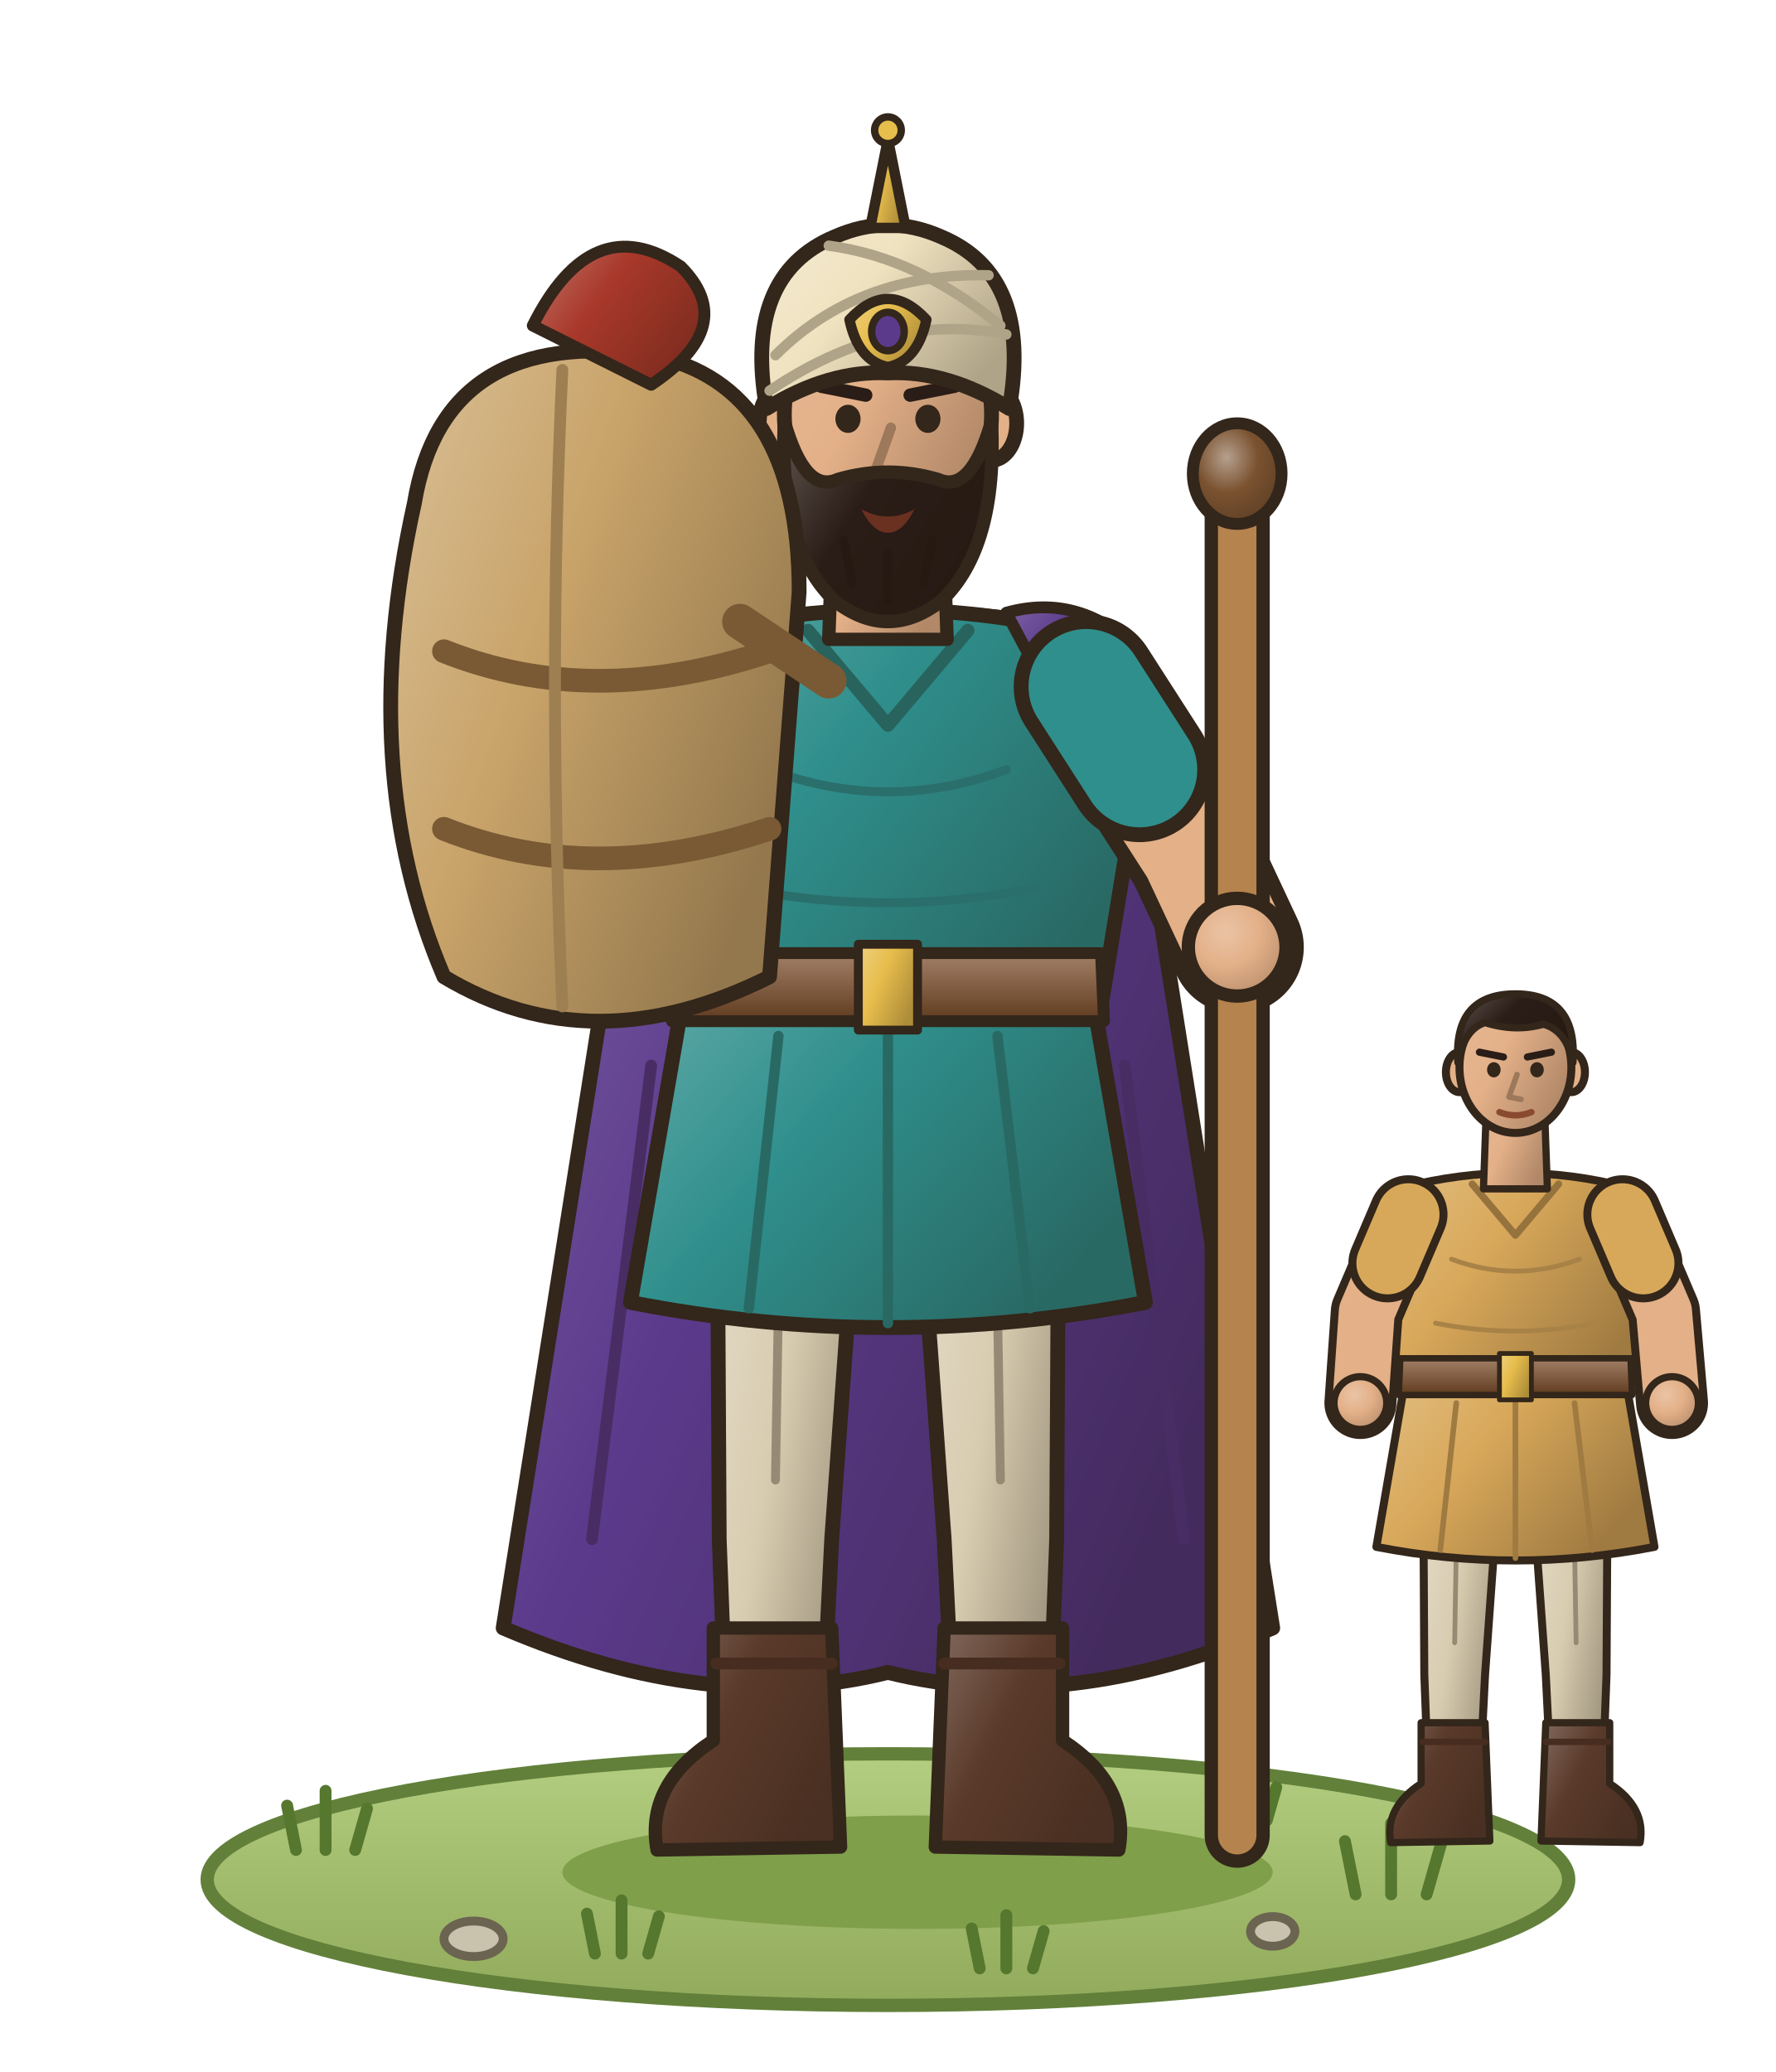
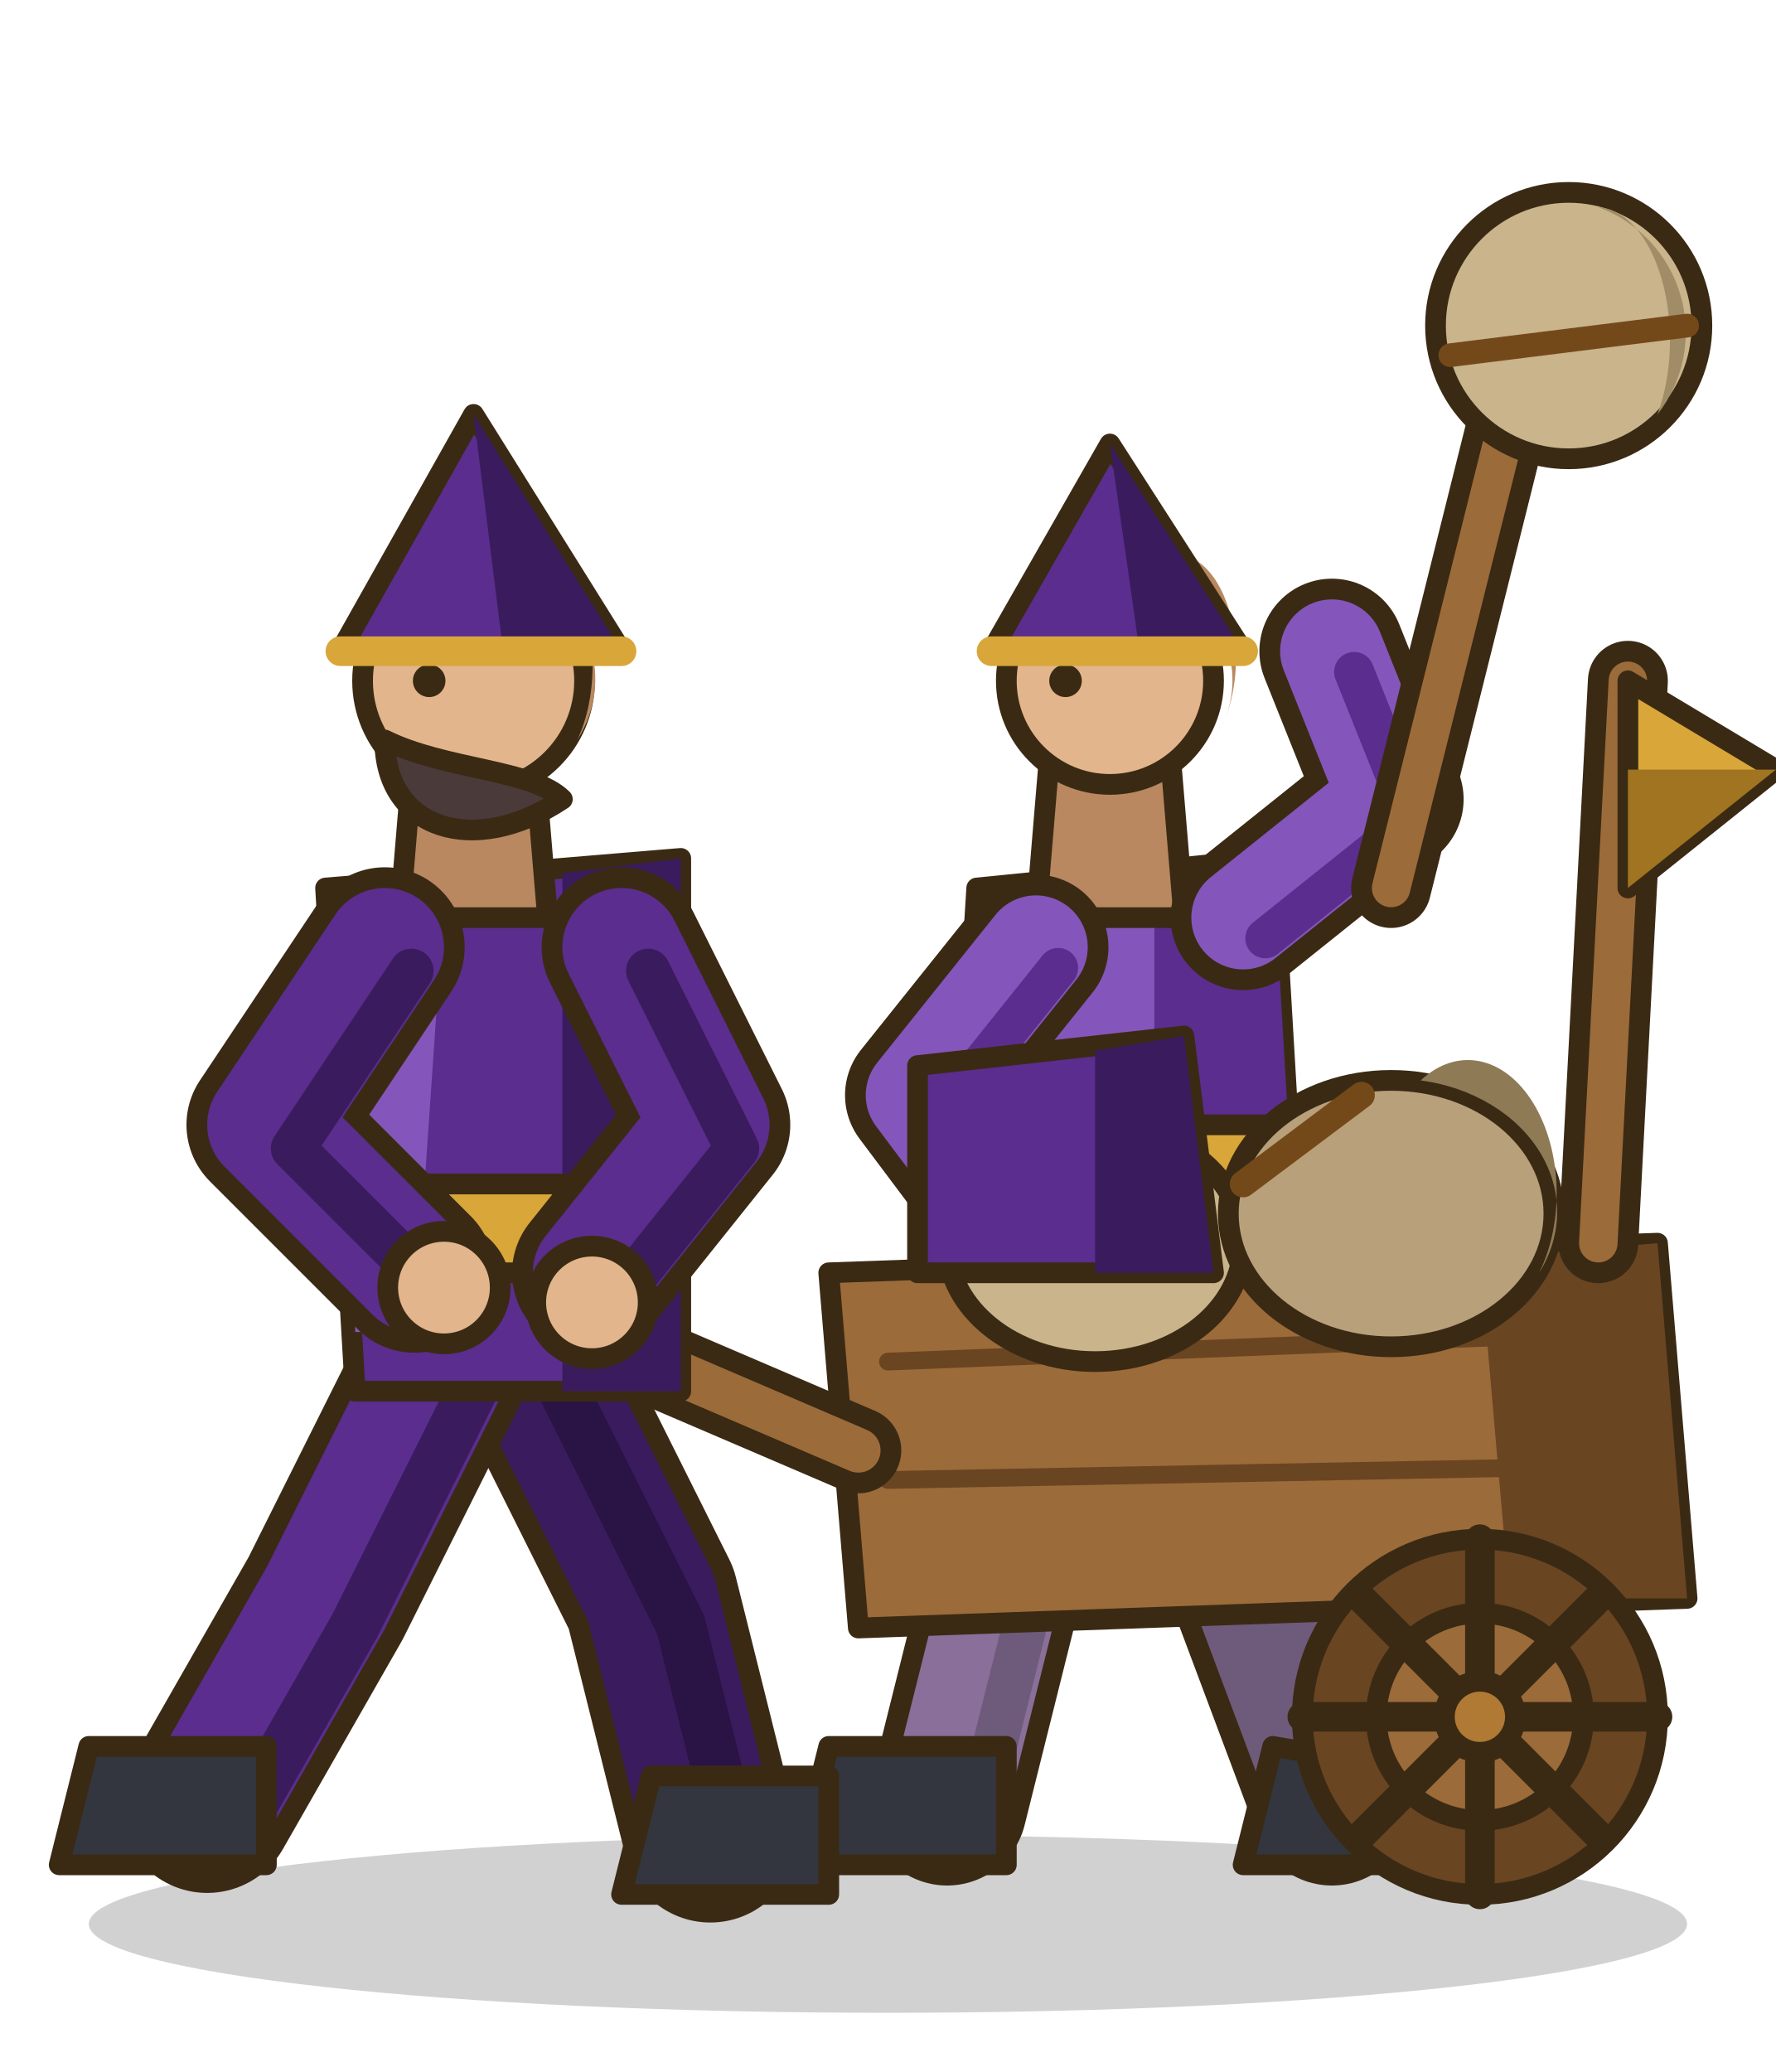
<svg xmlns="http://www.w3.org/2000/svg" viewBox="0 0 120 140">
-   <defs>
-     <linearGradient id="va6c56a" x2="0" y2="1">
-       <stop offset="0" stop-color="#b3ce80" />
-       <stop offset="1" stop-color="#91aa5b" />
-     </linearGradient>
-     <linearGradient id="d5b3a8c" x1="0" y1="0" x2="1" y2=".6">
-       <stop offset="0" stop-color="#7c61a3" />
-       <stop offset=".45" stop-color="#5b3a8c" />
-       <stop offset="1" stop-color="#442b5e" />
-     </linearGradient>
-     <linearGradient id="dd8ccb0" x1="0" y1="0" x2="1" y2=".6">
-       <stop offset="0" stop-color="#e2d9c4" />
-       <stop offset=".45" stop-color="#d8ccb0" />
-       <stop offset="1" stop-color="#9f947e" />
-     </linearGradient>
-     <linearGradient id="d5a3a2a" x1="0" y1="0" x2="1" y2=".6">
-       <stop offset="0" stop-color="#836b5f" />
-       <stop offset=".45" stop-color="#5a3a2a" />
-       <stop offset="1" stop-color="#4a3022" />
-     </linearGradient>
-     <linearGradient id="dd8a85a" x1="0" y1="0" x2="1" y2=".6">
-       <stop offset="0" stop-color="#e2be83" />
-       <stop offset=".45" stop-color="#d8a85a" />
-       <stop offset="1" stop-color="#9f7a41" />
-     </linearGradient>
-     <linearGradient id="v7a4a26" x2="0" y2="1">
-       <stop offset="0" stop-color="#a28067" />
-       <stop offset="1" stop-color="#5f3a1e" />
-     </linearGradient>
-     <linearGradient id="de7bd4c" x1="0" y1="0" x2="1" y2=".6">
-       <stop offset="0" stop-color="#eed182" />
-       <stop offset=".45" stop-color="#e7bd4c" />
-       <stop offset="1" stop-color="#ae8d39" />
-     </linearGradient>
-     <linearGradient id="de3b088" x1="0" y1="0" x2="1" y2=".6">
-       <stop offset="0" stop-color="#e6b894" />
-       <stop offset=".45" stop-color="#e3b088" />
-       <stop offset="1" stop-color="#b18868" />
-     </linearGradient>
-     <linearGradient id="d2a1c16" x1="0" y1="0" x2="1" y2=".6">
-       <stop offset="0" stop-color="#5f5550" />
-       <stop offset=".45" stop-color="#2a1c16" />
-       <stop offset="1" stop-color="#271a13" />
-     </linearGradient>
-     <radialGradient id="re3b088" cx=".38" cy=".34" r=".7">
-       <stop offset="0" stop-color="#eac4a6" />
-       <stop offset=".5" stop-color="#e3b088" />
-       <stop offset="1" stop-color="#bb906e" />
-     </radialGradient>
-     <linearGradient id="d2f8f8c" x1="0" y1="0" x2="1" y2=".6">
-       <stop offset="0" stop-color="#63aba9" />
-       <stop offset=".45" stop-color="#2f8f8c" />
-       <stop offset="1" stop-color="#296964" />
-     </linearGradient>
-     <radialGradient id="re7bd4c" cx=".38" cy=".34" r=".7">
-       <stop offset="0" stop-color="#f2db9d" />
-       <stop offset=".5" stop-color="#e7bd4c" />
-       <stop offset="1" stop-color="#ae8d39" />
-     </radialGradient>
-     <linearGradient id="defe2bf" x1="0" y1="0" x2="1" y2=".6">
-       <stop offset="0" stop-color="#f4ebd2" />
-       <stop offset=".45" stop-color="#efe2bf" />
-       <stop offset="1" stop-color="#afa388" />
-     </linearGradient>
-     <radialGradient id="r7a5230" cx=".38" cy=".34" r=".7">
-       <stop offset="0" stop-color="#b6a08d" />
-       <stop offset=".5" stop-color="#7a5230" />
-       <stop offset="1" stop-color="#5f4025" />
-     </radialGradient>
-     <linearGradient id="dc9a46a" x1="0" y1="0" x2="1" y2=".6">
-       <stop offset="0" stop-color="#d9bf97" />
-       <stop offset=".45" stop-color="#c9a46a" />
-       <stop offset="1" stop-color="#94784d" />
-     </linearGradient>
-     <linearGradient id="da8382a" x1="0" y1="0" x2="1" y2=".6">
-       <stop offset="0" stop-color="#c2746a" />
-       <stop offset=".45" stop-color="#a8382a" />
-       <stop offset="1" stop-color="#802d20" />
-     </linearGradient>
-   </defs>
-   <g stroke="#33261a" stroke-width="1" stroke-linejoin="round" stroke-linecap="round">
-     <ellipse cx="60" cy="127" rx="46" ry="8.5" fill="url(#va6c56a)" stroke="#62803a" stroke-width=".9" />
-     <ellipse cx="62" cy="126.5" rx="24" ry="3.83" fill="#7f9f4a" stroke="none" />
-     <path d="M20,125 19.4,122M22,125 22,121M24,125 24.8,122.2" fill="none" stroke="#55772e" stroke-width=".8" />
-     <path d="M91.6,128 90.88,124.4M94,128 94,123.2M96.4,128 97.36,124.64" fill="none" stroke="#55772e" stroke-width=".8" />
-     <path d="M40.2,132 39.66,129.3M42,132 42,128.4M43.8,132 44.52,129.48" fill="none" stroke="#55772e" stroke-width=".8" />
-     <path d="M82.4,123 81.92,120.6M84,123 84,119.8M85.6,123 86.24,120.76" fill="none" stroke="#55772e" stroke-width=".8" />
-     <path d="M66.2,133 65.66,130.3M68,133 68,129.4M69.8,133 70.52,130.48" fill="none" stroke="#55772e" stroke-width=".8" />
-     <ellipse cx="32" cy="131" rx="2" ry="1.2" fill="#c9c2ad" stroke="#6b6450" stroke-width=".6" />
-     <ellipse cx="86" cy="130.5" rx="1.5" ry="1" fill="#c9c2ad" stroke="#6b6450" stroke-width=".6" />
-     <path d="M44.6,43Q60,39.6 75.4,43L86,110Q72,116 60,113 48,116 34,110Z" fill="url(#d5b3a8c)" />
-     <path d="M40,104 44,72M80,104 76,72" fill="none" stroke="#482d64" stroke-width=".8" />
-     <path d="M48.5,86 57.5,86 56.2,104 55.4,120 49.2,120 48.6,104Z" fill="url(#dd8ccb0)" />
-     <path d="M71.5,86 62.5,86 63.8,104 64.6,120 70.8,120 71.4,104Z" fill="url(#dd8ccb0)" />
-     <path d="M52.6,88 52.4,100M67.4,88 67.6,100" fill="none" stroke="#968a75" stroke-width=".6" />
-     <path d="M48.2,110 56.2,110 56.8,124.8 44.4,125Q43.6,120.6 48.2,117.6Z" fill="url(#d5a3a2a)" stroke-width=".9" />
-     <path d="M71.8,110 63.8,110 63.2,124.8 75.6,125Q76.4,120.6 71.8,117.6Z" fill="url(#d5a3a2a)" stroke-width=".9" />
-     <path d="M48.4,112.4H56.2M63.8,112.4H71.6" fill="none" stroke="#472d20" stroke-width=".8" />
-     <g transform="translate(70,57) scale(.54)">
-       <path d="M48.5,86 57.5,86 56.2,104 55.4,120 49.2,120 48.6,104Z" fill="url(#dd8ccb0)" />
-       <path d="M71.5,86 62.5,86 63.8,104 64.6,120 70.8,120 71.4,104Z" fill="url(#dd8ccb0)" />
-       <path d="M52.6,88 52.4,100M67.4,88 67.6,100" fill="none" stroke="#968a75" stroke-width=".6" />
-       <path d="M48.2,110 56.2,110 56.8,124.8 44.4,125Q43.6,120.6 48.2,117.6Z" fill="url(#d5a3a2a)" stroke-width=".9" />
-       <path d="M71.8,110 63.8,110 63.2,124.8 75.6,125Q76.4,120.6 71.8,117.6Z" fill="url(#d5a3a2a)" stroke-width=".9" />
-       <path d="M48.4,112.4H56.2M63.8,112.4H71.6" fill="none" stroke="#472d20" stroke-width=".8" />
-       <path d="M46.4,66 73.6,66 77.4,88Q60,91.4 42.6,88Z" fill="url(#dd8a85a)" />
-       <path d="M52.6,70 50.6,88.4M60,70V89.4M67.4,70 69.6,88.4" fill="none" stroke="#9f7a41" stroke-width=".7" />
-       <path d="M46,43Q60,39.4 74,43L77.6,48.4 74.4,68 45.6,68 42.4,48.4Z" fill="url(#dd8a85a)" />
-       <path d="M54.6,42.6 60,49 65.4,42.6" fill="none" stroke="#96733d" stroke-width=".9" />
-       <path d="M52,52Q60,55 68,52M50,60Q60,62 70,60" fill="none" stroke="#a88246" stroke-width=".6" />
-       <path d="M45.6,64.4 74.4,64.4 74.6,69 45.4,69Z" fill="url(#v7a4a26)" stroke-width=".8" />
-       <path d="M58,63.8 62,63.8 62,69.6 58,69.6Z" fill="url(#de7bd4c)" stroke-width=".6" />
-       <path d="M56.4,32 63.6,32 64,43.2 56,43.2Z" fill="url(#de3b088)" stroke-width=".9" />
-       <path d="M46.6,46.4 41.4,58.6 40.6,70" fill="none" stroke-width="9" />
-       <path d="M46.6,46.4 41.4,58.6 40.6,70" fill="none" stroke="#e3b088" stroke-width="7" />
-       <path d="M46.6,46.4 44,52.5" fill="none" stroke-width="9.8" />
-       <path d="M46.6,46.4 44,52.5" fill="none" stroke="#d8a85a" stroke-width="7.8" />
-       <g transform="translate(60,28)">
-         <ellipse cx="-7" cy=".6" rx="1.7" ry="2.5" fill="#e3b088" />
-         <ellipse cx="7" cy=".6" rx="1.7" ry="2.5" fill="#e3b088" />
-         <ellipse rx="7" ry="8.2" fill="url(#de3b088)" />
-         <path d="M-4.5,-1.9-1.5,-1.3M4.5,-1.9 1.5,-1.3" fill="none" stroke="#2a1c16" stroke-width=".9" />
-         <ellipse cx="-2.7" cy=".3" rx=".85" ry=".95" fill="#33261a" stroke="none" />
-         <ellipse cx="2.7" cy=".3" rx=".85" ry=".95" fill="#33261a" stroke="none" />
-         <path d="M.2,.9-.8,3.7 .7,4" fill="none" stroke="#9d785b" stroke-width=".7" />
-         <path d="M-2,5.6Q0,6.4 2,5.6" fill="none" stroke="#8a4a30" stroke-width=".8" />
-         <path d="M-7.2,-.6Q-7.8,-9.2 0,-9.2 7.8,-9.2 7.2,-.6 6.4,-4.6 3.5,-5.4 0,-4.4-3.8,-5.6-6.4,-4.8-7.2,-.6Z" fill="url(#d2a1c16)" stroke-width=".9" />
-       </g>
-       <path d="M73.4,46.4 78.6,58.6 79.6,70" fill="none" stroke-width="9" />
-       <path d="M73.4,46.4 78.6,58.6 79.6,70" fill="none" stroke="#e3b088" stroke-width="7" />
-       <path d="M73.4,46.4 76,52.5" fill="none" stroke-width="9.8" />
-       <path d="M73.4,46.4 76,52.5" fill="none" stroke="#d8a85a" stroke-width="7.8" />
-       <circle cx="40.6" cy="70" r="3.3" fill="url(#re3b088)" stroke-width=".9" />
-       <circle cx="79.6" cy="70" r="3.3" fill="url(#re3b088)" stroke-width=".9" />
-     </g>
-     <path d="M46.4,66 73.6,66 77.4,88Q60,91.4 42.6,88Z" fill="url(#d2f8f8c)" />
-     <path d="M52.6,70 50.6,88.4M60,70V89.4M67.4,70 69.6,88.4" fill="none" stroke="#296964" stroke-width=".7" />
-     <path d="M46,43Q60,39.4 74,43L77.6,48.4 74.4,68 45.6,68 42.4,48.4Z" fill="url(#d2f8f8c)" />
-     <path d="M54.6,42.6 60,49 65.4,42.6" fill="none" stroke="#28635e" stroke-width=".9" />
-     <path d="M52,52Q60,55 68,52M50,60Q60,62 70,60" fill="none" stroke="#2a6f6b" stroke-width=".6" />
-     <path d="M45.6,64.4 74.4,64.4 74.6,69 45.4,69Z" fill="url(#v7a4a26)" stroke-width=".8" />
-     <path d="M58,63.8 62,63.8 62,69.6 58,69.6Z" fill="url(#de7bd4c)" stroke-width=".6" />
-     <path d="M56.4,32 63.6,32 64,43.2 56,43.2Z" fill="url(#de3b088)" stroke-width=".9" />
-     <path d="M43,44Q47,40 52,41.4L49,47Z" fill="url(#d5b3a8c)" stroke-width=".8" />
-     <path d="M77,44Q73,40 68,41.4L71,47Z" fill="url(#d5b3a8c)" stroke-width=".8" />
-     <circle cx="49.4" cy="43.6" r="1.8" fill="url(#re7bd4c)" stroke-width=".6" />
-     <g transform="translate(60,28)">
-       <ellipse cx="-7" cy=".6" rx="1.7" ry="2.5" fill="#e3b088" />
-       <ellipse cx="7" cy=".6" rx="1.7" ry="2.5" fill="#e3b088" />
-       <ellipse rx="7" ry="8.2" fill="url(#de3b088)" />
-       <path d="M-4.5,-1.9-1.5,-1.3M4.5,-1.9 1.5,-1.3" fill="none" stroke="#2a1c16" stroke-width=".9" />
-       <ellipse cx="-2.7" cy=".3" rx=".85" ry=".95" fill="#33261a" stroke="none" />
-       <ellipse cx="2.7" cy=".3" rx=".85" ry=".95" fill="#33261a" stroke="none" />
-       <path d="M.2,.9-.8,3.7 .7,4" fill="none" stroke="#9d785b" stroke-width=".7" />
-       <path d="M-7,.5Q-7.4,9-3.6,12.6 0,15.4 3.6,12.6 7.4,9 7,.5 5.6,5.4 3.4,4.4 0,3.4-3.4,4.4-5.6,5.4-7,.5Z" fill="url(#d2a1c16)" stroke-width=".9" />
-       <path d="M-1.8,6.4Q0,7.4 1.8,6.4 1,8 0,8-1,8-1.8,6.4Z" fill="#6a3020" stroke="none" />
-       <path d="M-3,8.5-2.4,11.4M0,9.4V12.6M3,8.5 2.4,11.4" fill="none" stroke="#261912" stroke-width=".6" />
-       <path d="M-8.2,-.4Q-9.8,-9.4-3.6,-12 0,-13.6 3.6,-12 9.8,-9.4 8.2,-.4 4,-3 0,-2.8-4,-3-8.2,-.4Z" fill="url(#defe2bf)" />
-       <path d="M-7.6,-4Q-2,-9.6 6.8,-9.4M-8,-1.6Q0,-7 8,-5.4M-4,-11.4Q2,-10.6 7.6,-6" fill="none" stroke="#afa388" stroke-width=".7" />
-       <path d="M-1.2,-12.6 0,-18.6 1.2,-12.6Z" fill="url(#de7bd4c)" stroke-width=".7" />
-       <circle cx="0" cy="-19.2" r=".9" fill="#e7bd4c" stroke-width=".5" />
-       <path d="M-2.6,-6.4Q0,-9.2 2.6,-6.4 2,-3.6 0,-3.2-2,-3.6-2.6,-6.4Z" fill="url(#de7bd4c)" stroke-width=".7" />
-       <ellipse cx="0" cy="-5.6" rx="1.1" ry="1.3" fill="#5b3a8c" stroke-width=".5" />
-     </g>
-     <path d="M73.4,46.4 80.6,57.6 83.6,64" fill="none" stroke-width="9" />
-     <path d="M73.4,46.4 80.6,57.6 83.6,64" fill="none" stroke="#e3b088" stroke-width="7" />
-     <path d="M73.4,46.4 77,52" fill="none" stroke-width="9.8" />
-     <path d="M73.4,46.4 77,52" fill="none" stroke="#2f8f8c" stroke-width="7.8" />
-     <path d="M83.6,124 83.6,34" fill="none" stroke-width="4.4" />
-     <path d="M83.6,124 83.6,34" fill="none" stroke="#b5834d" stroke-width="2.6" />
-     <ellipse cx="83.6" cy="32" rx="3" ry="3.4" fill="url(#r7a5230)" stroke-width=".8" />
-     <circle cx="83.6" cy="64" r="3.3" fill="url(#re3b088)" stroke-width=".9" />
-     <path d="M28,34Q30,22 44,24 54,26 54,40L52,66Q40,72 30,66 24,52 28,34Z" fill="url(#dc9a46a)" />
-     <path d="M30,44Q40,48 52,44M30,56Q40,60 52,56" fill="none" stroke="#7a5a34" stroke-width="1.6" />
-     <path d="M38,25Q37,46 38,68" fill="none" stroke="#9d7f52" stroke-width=".8" />
-     <path d="M36,22Q40,14 46,18 50,22 44,26Z" fill="url(#da8382a)" stroke-width=".8" />
-     <path d="M50,42 56,46" fill="none" stroke="#7a5a34" stroke-width="2.4" />
+   <g stroke="#3a2a14" stroke-width="1.4" stroke-linejoin="round" stroke-linecap="round">
+     <ellipse cx="60" cy="130" rx="54" ry="6" fill="rgba(0,0,0,0.18)" stroke="none" />
+     <path d="M78,90 L84,106 L90,122" fill="none" stroke="#3a2a14" stroke-width="10.8" />
+     <path d="M78,90 L84,106 L90,122" fill="none" stroke="#6e5a7a" stroke-width="8" />
+     <polygon points="86,118 98,120 98,126 84,126" fill="#33363f" />
+     <path d="M74,90 L68,106 L64,122" fill="none" stroke="#3a2a14" stroke-width="10.8" />
+     <path d="M74,90 L68,106 L64,122" fill="none" stroke="#8a6f9a" stroke-width="8" />
+     <path d="M74,90 L68,106 L64,122" fill="none" stroke="#6e5a7a" stroke-width="3" transform="translate(1.8,1.6)" />
+     <polygon points="56,118 68,118 68,126 54,126" fill="#33363f" />
+     <polygon points="66,60 86,58 88,92 64,92" fill="#8456bb" />
+     <path d="M78,59 L86,58 L88,92 L78,92Z" fill="#5b2d8e" stroke="none" />
+     <polygon points="66,76 88,76 88,82 66,82" fill="#d9a63a" />
+     <polygon points="71,50 79,50 80,62 70,62" fill="#b98860" />
+     <circle cx="75" cy="46" r="7" fill="#e2b58d" />
+     <path d="M77,39 A7,7 0 0 1 82,50 A4,7 0 0 0 77,39Z" fill="#b98860" stroke="none" />
+     <circle cx="72" cy="46" r="1.1" fill="#3a2a14" stroke="none" />
+     <polygon points="67,44 75,30 84,44" fill="#5b2d8e" />
+     <path d="M75,30 L84,44 L77,44Z" fill="#3a1c5e" stroke="none" />
+     <path d="M67,44 L84,44" fill="none" stroke="#d9a63a" stroke-width="2" />
+     <path d="M70,64 L62,74 L68,82" fill="none" stroke="#3a2a14" stroke-width="9.8" />
+     <path d="M70,64 L62,74 L68,82" fill="none" stroke="#8456bb" stroke-width="7" />
+     <path d="M70,64 L62,74 L68,82" fill="none" stroke="#5b2d8e" stroke-width="2.7" transform="translate(1.5,1.4)" />
+     <path d="M84,62 L94,54 L90,44" fill="none" stroke="#3a2a14" stroke-width="9.8" />
+     <path d="M84,62 L94,54 L90,44" fill="none" stroke="#8456bb" stroke-width="7" />
+     <path d="M84,62 L94,54 L90,44" fill="none" stroke="#5b2d8e" stroke-width="2.7" transform="translate(1.5,1.4)" />
+     <line x1="94" y1="60" x2="102" y2="28" stroke="#3a2a14" stroke-width="5.4" />
+     <line x1="94" y1="60" x2="102" y2="28" stroke="#9c6b3a" stroke-width="2.6" />
+     <circle cx="106" cy="22" r="9" fill="#c9b48c" />
+     <path d="M108,14 A9,9 0 0 1 112,28 A5,9 0 0 0 108,14Z" fill="#a08c66" stroke="none" />
+     <path d="M98,24 L114,22" fill="none" stroke="#74491a" stroke-width="1.6" />
+     <polygon points="56,86 112,84 114,108 58,110" fill="#9c6b3a" />
+     <path d="M100,85 L112,84 L114,108 L102,108Z" fill="#6a4522" stroke="none" />
+     <path d="M60,92 L110,90 M60,100 L112,99" fill="none" stroke="#6a4522" stroke-width="1.2" />
+     <ellipse cx="74" cy="84" rx="10" ry="8" fill="#c9b48c" />
+     <ellipse cx="94" cy="82" rx="11" ry="9" fill="#b8a07a" />
+     <path d="M96,73 A11,9 0 0 1 104,86 A6,9 0 0 0 96,73Z" fill="#8f7a56" stroke="none" />
+     <path d="M84,80 L92,74" fill="none" stroke="#74491a" stroke-width="1.8" />
+     <polygon points="62,72 80,70 82,86 62,86" fill="#5b2d8e" />
+     <path d="M74,71 L80,70 L82,86 L74,86Z" fill="#3a1c5e" stroke="none" />
+     <line x1="108" y1="84" x2="110" y2="46" stroke="#3a2a14" stroke-width="5.4" />
+     <line x1="108" y1="84" x2="110" y2="46" stroke="#9c6b3a" stroke-width="2.6" />
+     <polygon points="110,46 120,52 110,60" fill="#d9a63a" />
+     <path d="M110,52 L120,52 L110,60Z" fill="#a07420" stroke="none" />
+     <circle cx="100" cy="116" r="12" fill="#6a4522" />
+     <circle cx="100" cy="116" r="7" fill="#9c6b3a" />
+     <path d="M100,104 L100,128 M88,116 L112,116 M92,108 L108,124 M108,108 L92,124" fill="none" stroke="#3a2a14" stroke-width="2" />
+     <circle cx="100" cy="116" r="2.4" fill="#b07a35" />
+     <line x1="58" y1="98" x2="30" y2="86" stroke="#3a2a14" stroke-width="5.8" />
+     <line x1="58" y1="98" x2="30" y2="86" stroke="#9c6b3a" stroke-width="3" />
+     <path d="M36,92 L44,108 L48,124" fill="none" stroke="#3a2a14" stroke-width="11.8" />
+     <path d="M36,92 L44,108 L48,124" fill="none" stroke="#3a1c5e" stroke-width="9" />
+     <path d="M36,92 L44,108 L48,124" fill="none" stroke="#2a1446" stroke-width="3.4" transform="translate(2,1.8)" />
+     <polygon points="44,120 56,120 56,128 42,128" fill="#33363f" />
+     <path d="M30,92 L22,108 L14,122" fill="none" stroke="#3a2a14" stroke-width="11.8" />
+     <path d="M30,92 L22,108 L14,122" fill="none" stroke="#5b2d8e" stroke-width="9" />
+     <path d="M30,92 L22,108 L14,122" fill="none" stroke="#3a1c5e" stroke-width="3.4" transform="translate(2,1.8)" />
+     <polygon points="6,118 18,118 18,126 4,126" fill="#33363f" />
+     <polygon points="22,60 46,58 46,94 24,94" fill="#5b2d8e" />
+     <path d="M38,59 L46,58 L46,94 L38,94Z" fill="#3a1c5e" stroke="none" />
+     <path d="M24,62 L30,61 L28,90 L24,90Z" fill="#8456bb" stroke="none" />
+     <polygon points="22,80 46,80 46,86 22,86" fill="#d9a63a" />
+     <polygon points="28,50 36,50 37,62 27,62" fill="#b98860" />
+     <circle cx="32" cy="46" r="7.5" fill="#e2b58d" />
+     <path d="M34,38.5 A7.5,7.5 0 0 1 39,50 A4,7.5 0 0 0 34,38.5Z" fill="#b98860" stroke="none" />
+     <circle cx="29" cy="46" r="1.1" fill="#3a2a14" stroke="none" />
+     <path d="M26,50 C26,56 32,58 38,54 C36,52 30,52 26,50Z" fill="#4a3a3a" />
+     <polygon points="23,44 32,28 42,44" fill="#5b2d8e" />
+     <path d="M32,28 L42,44 L34,44Z" fill="#3a1c5e" stroke="none" />
+     <path d="M23,44 L42,44" fill="none" stroke="#d9a63a" stroke-width="2" />
+     <path d="M26,64 L18,76 L28,86" fill="none" stroke="#3a2a14" stroke-width="10.8" />
+     <path d="M26,64 L18,76 L28,86" fill="none" stroke="#5b2d8e" stroke-width="8" />
+     <path d="M26,64 L18,76 L28,86" fill="none" stroke="#3a1c5e" stroke-width="3" transform="translate(1.8,1.6)" />
+     <circle cx="30" cy="87" r="3.8" fill="#e2b58d" />
+     <path d="M42,64 L48,76 L40,86" fill="none" stroke="#3a2a14" stroke-width="10.8" />
+     <path d="M42,64 L48,76 L40,86" fill="none" stroke="#5b2d8e" stroke-width="8" />
+     <path d="M42,64 L48,76 L40,86" fill="none" stroke="#3a1c5e" stroke-width="3" transform="translate(1.8,1.6)" />
+     <circle cx="40" cy="88" r="3.8" fill="#e2b58d" />
  </g>
</svg>
